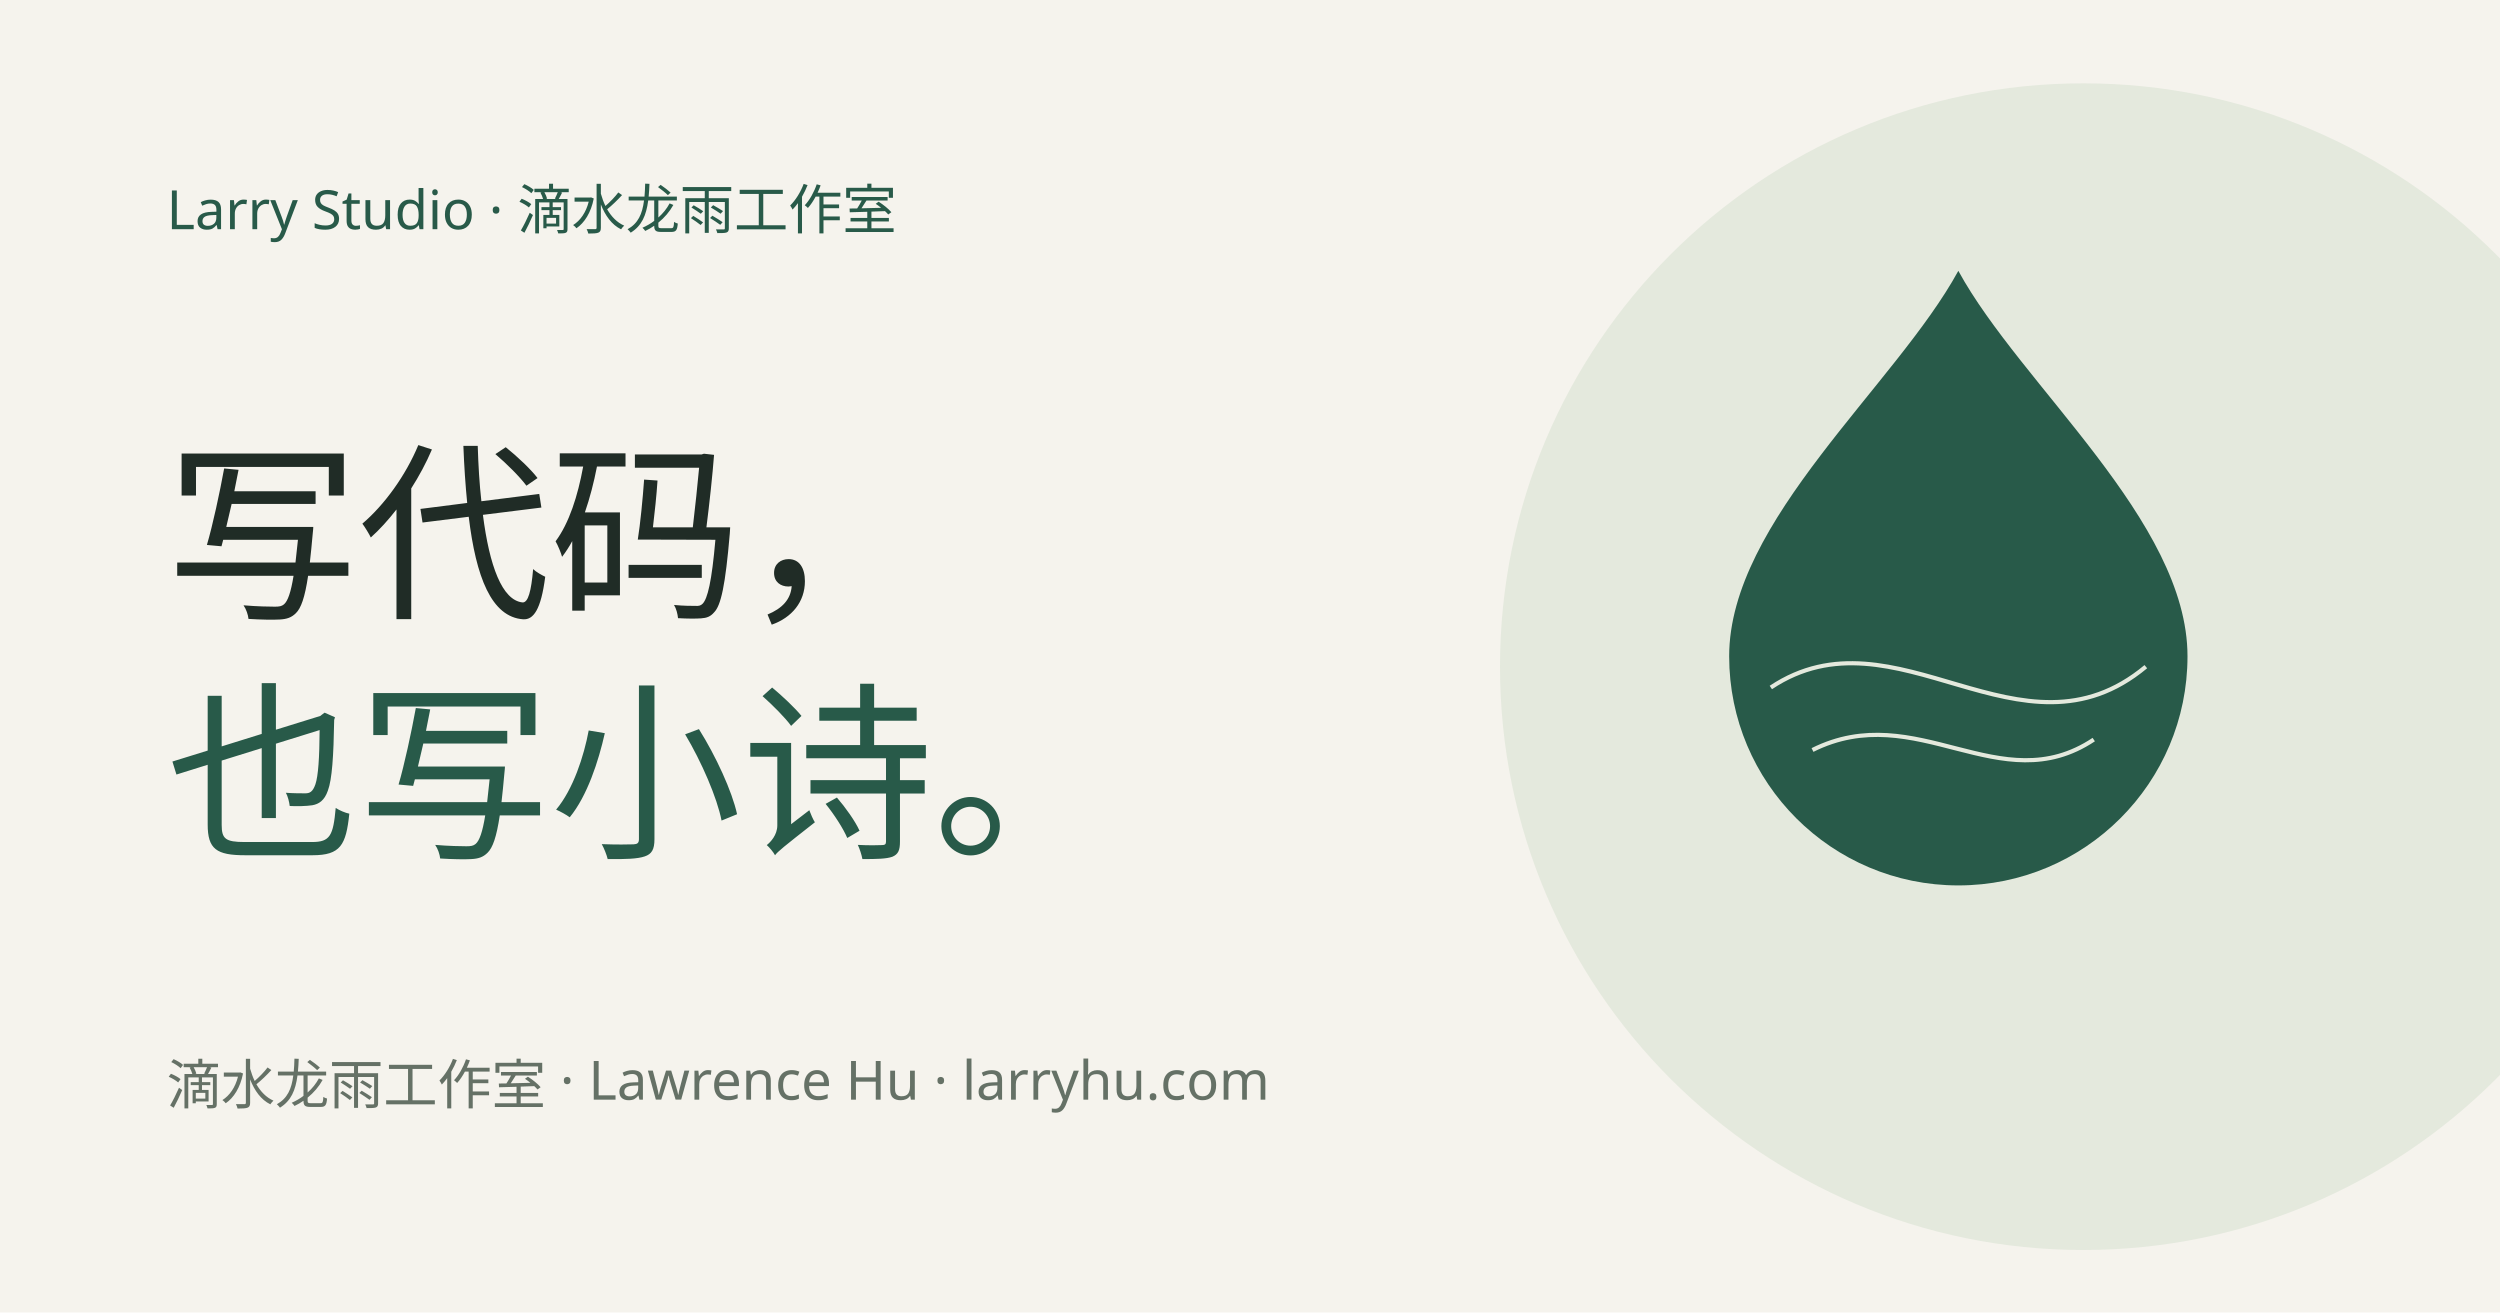
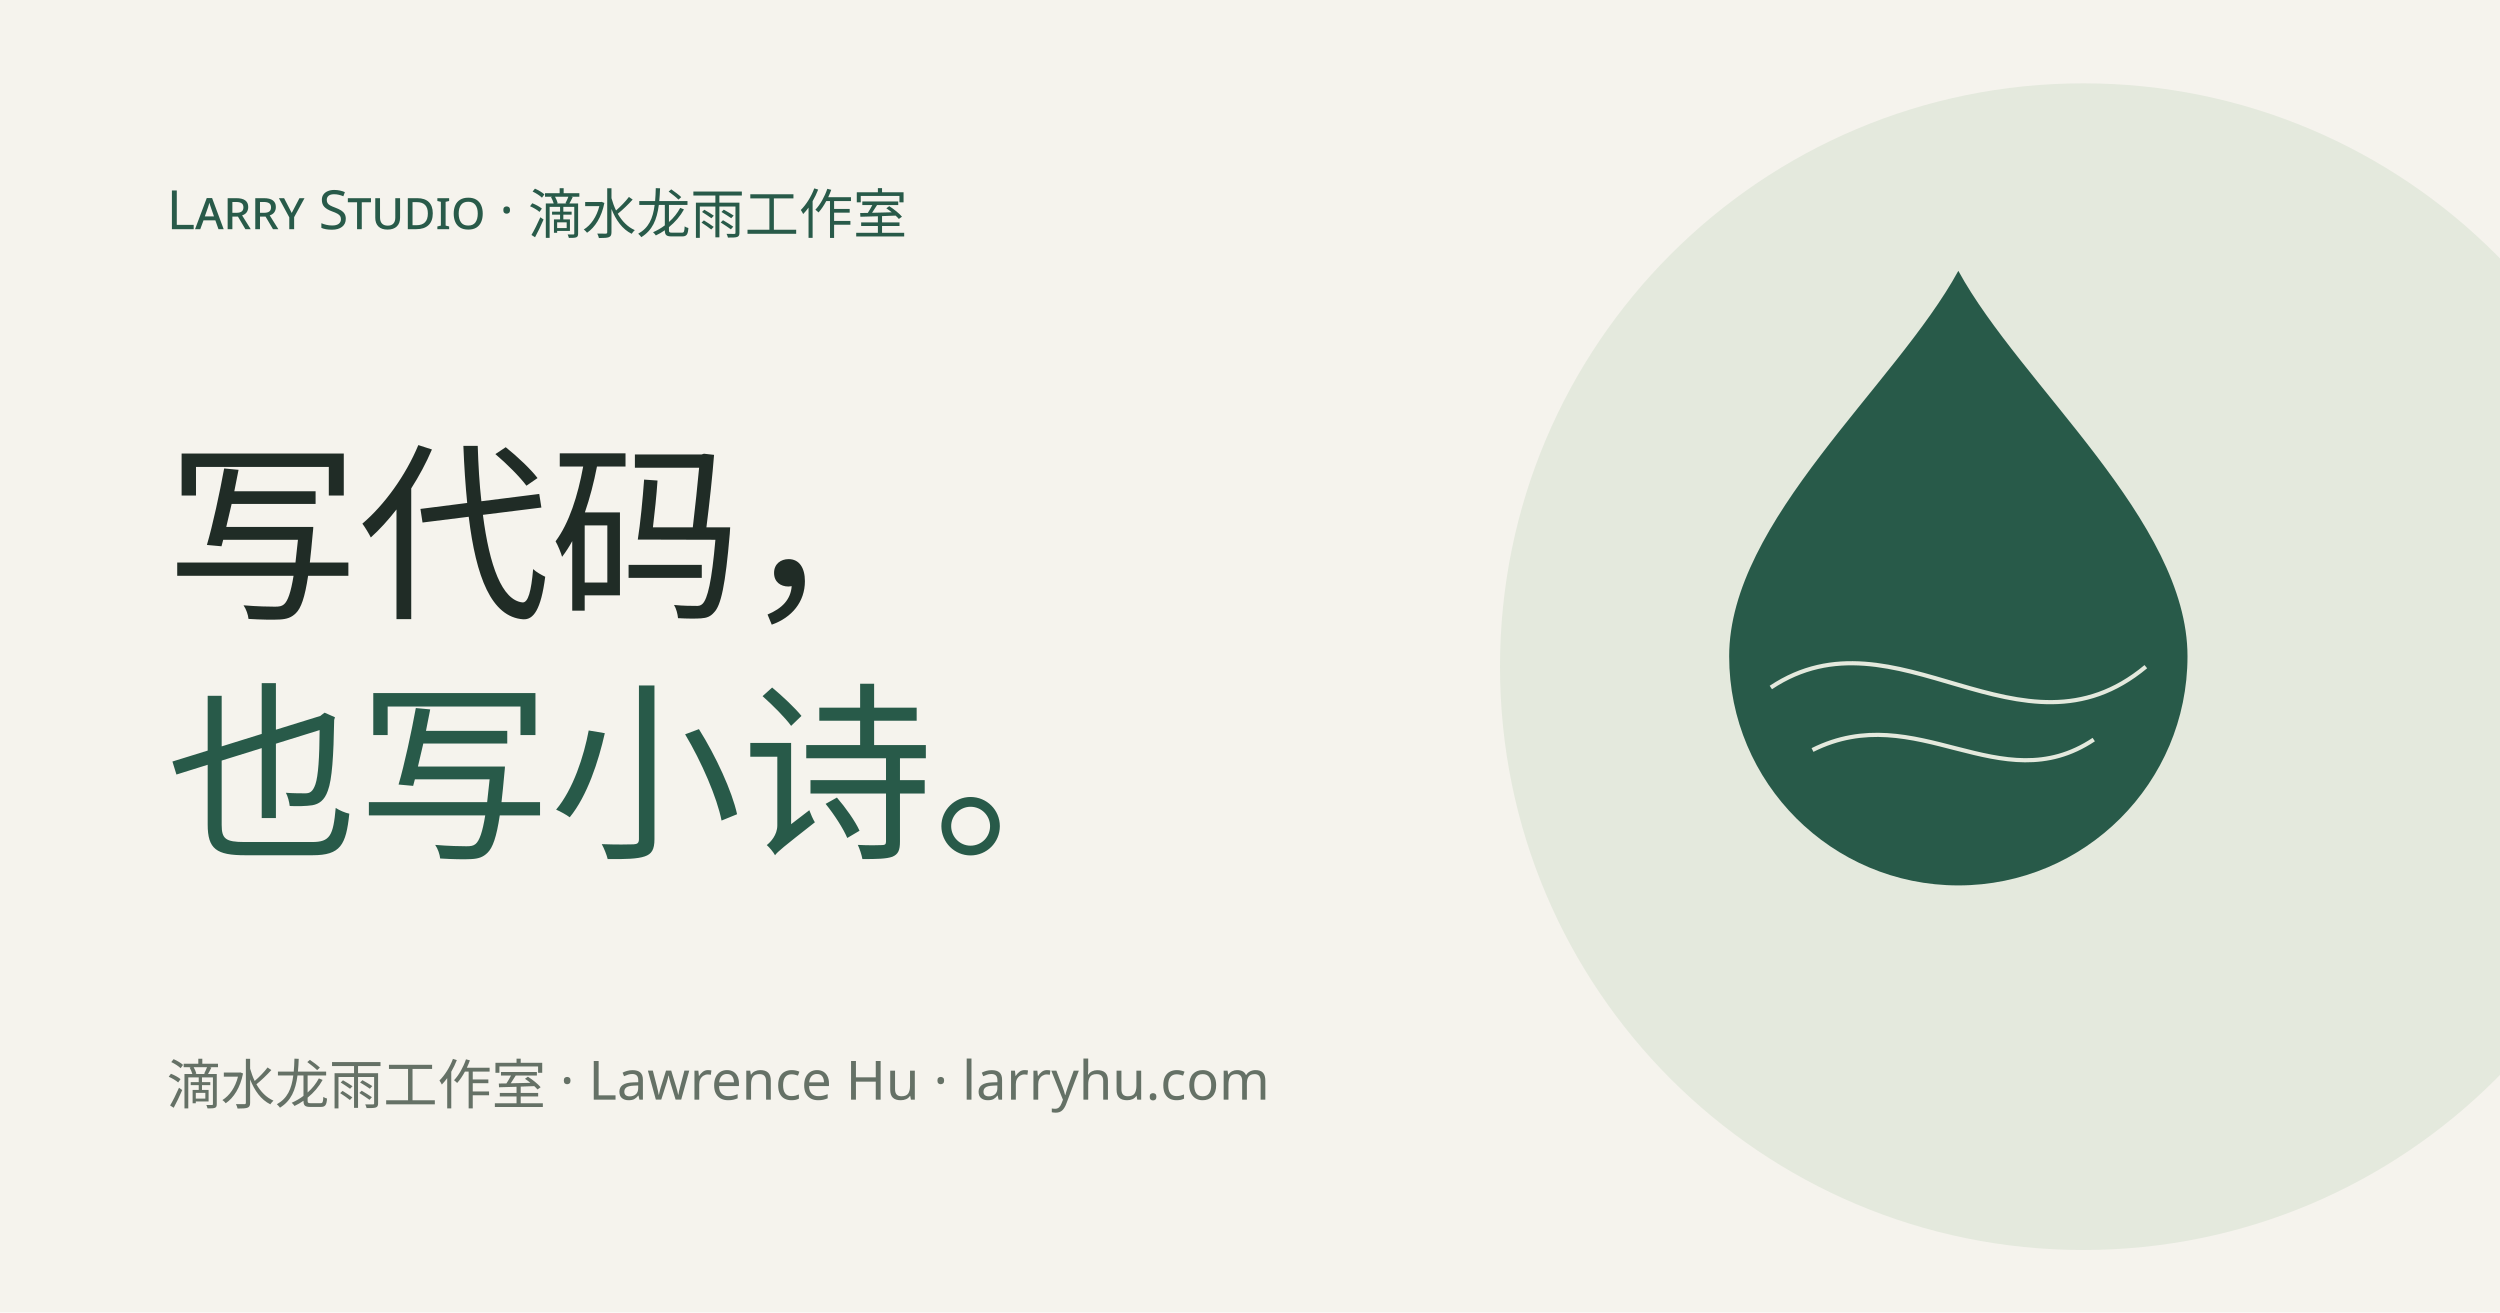
<svg xmlns="http://www.w3.org/2000/svg" width="1200" height="630" viewBox="0 0 1200 630">
  <rect width="1200" height="630" fill="#f5f3ed" />
  <circle cx="1000" cy="320" r="280" fill="#e4e9dd" />
  <path d="M940 130c-30 55-110 120-110 185a110 110 0 0 0 220 0c0-65-80-130-110-185Z" fill="#285a49" />
  <path d="M850 330c60-40 120 40 180-10M870 360c50-25 90 25 135-5" fill="none" stroke="#e4e9dd" stroke-width="2" />
-   <text x="80" y="110" font-family="sans-serif" font-size="26" fill="#285a49">Larry Studio · 滴水龙雨工作室</text>
+   <text x="80" y="110" font-family="sans-serif" font-size="26" fill="#285a49">
+     <tspan font-variant="small-caps">Larry Studio</tspan> · 滴水龙雨工作室</text>
  <text x="80" y="290" font-family="serif" font-size="92" fill="#202c26">写代码，</text>
  <text x="80" y="405" font-family="serif" font-size="92" fill="#285a49">也写小诗。</text>
  <text x="80" y="530" font-family="sans-serif" font-size="26" fill="#657166">滴水龙雨工作室 · Lawrence Hu · larryhu.com</text>
</svg>
